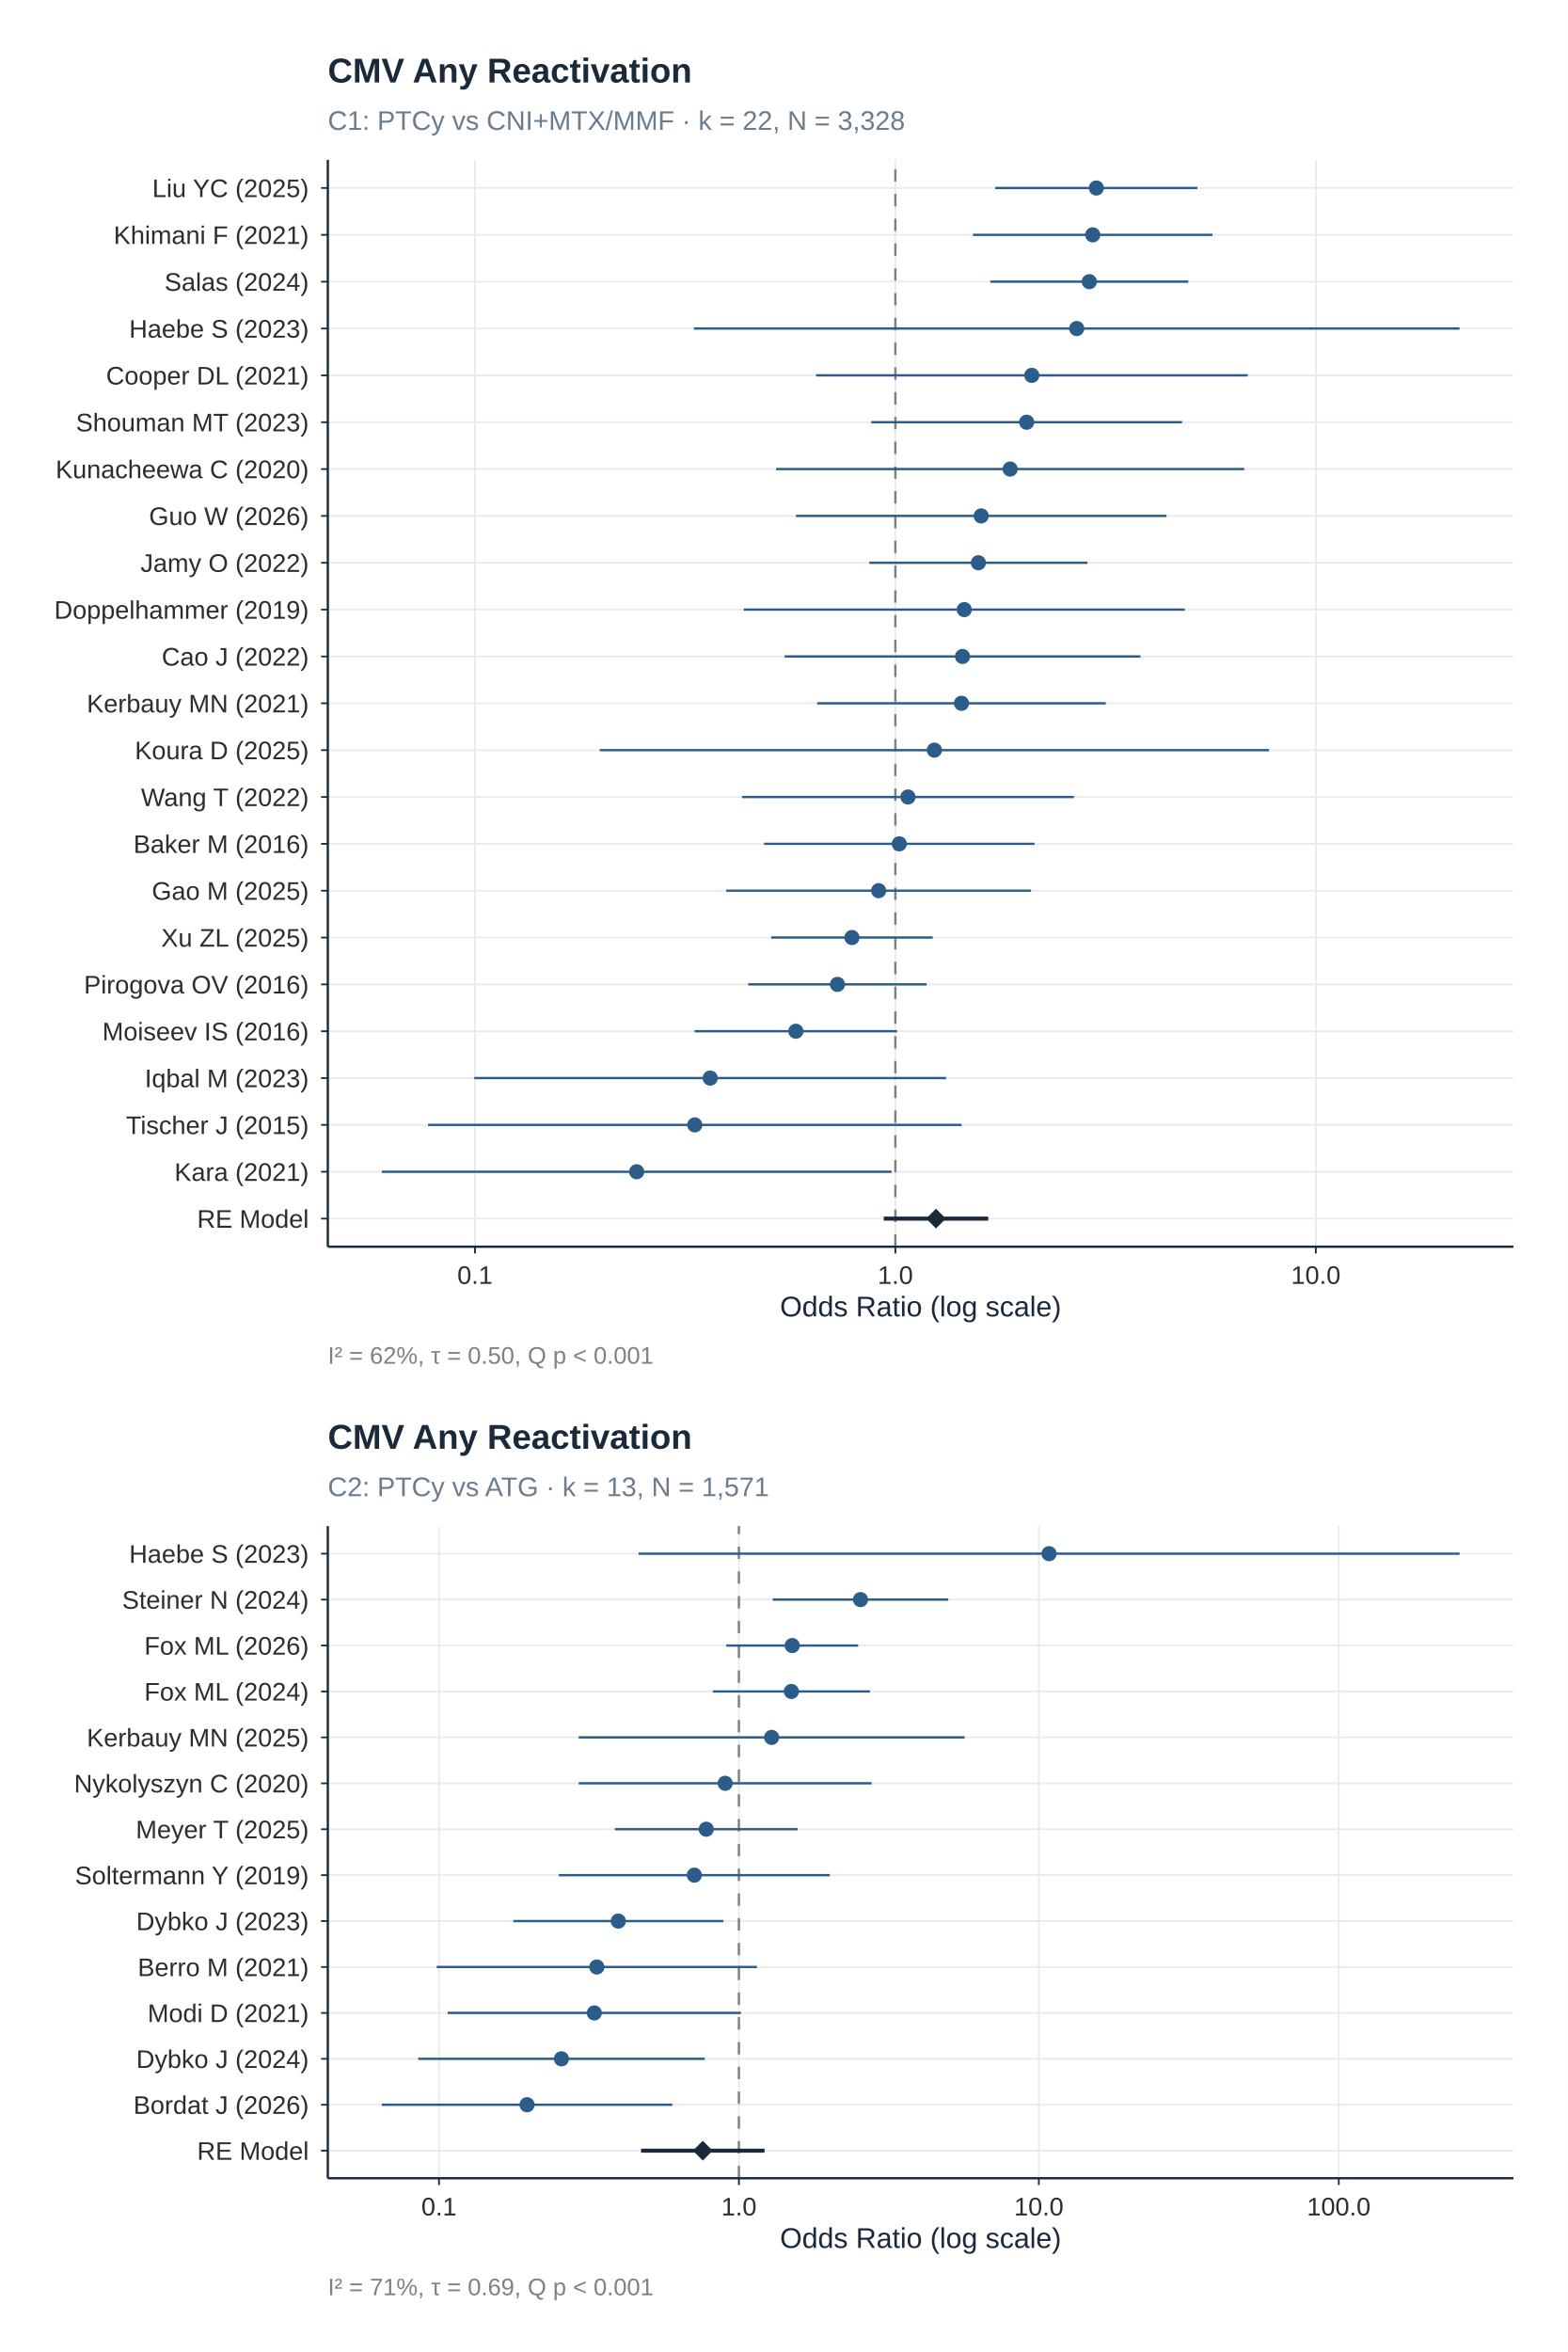
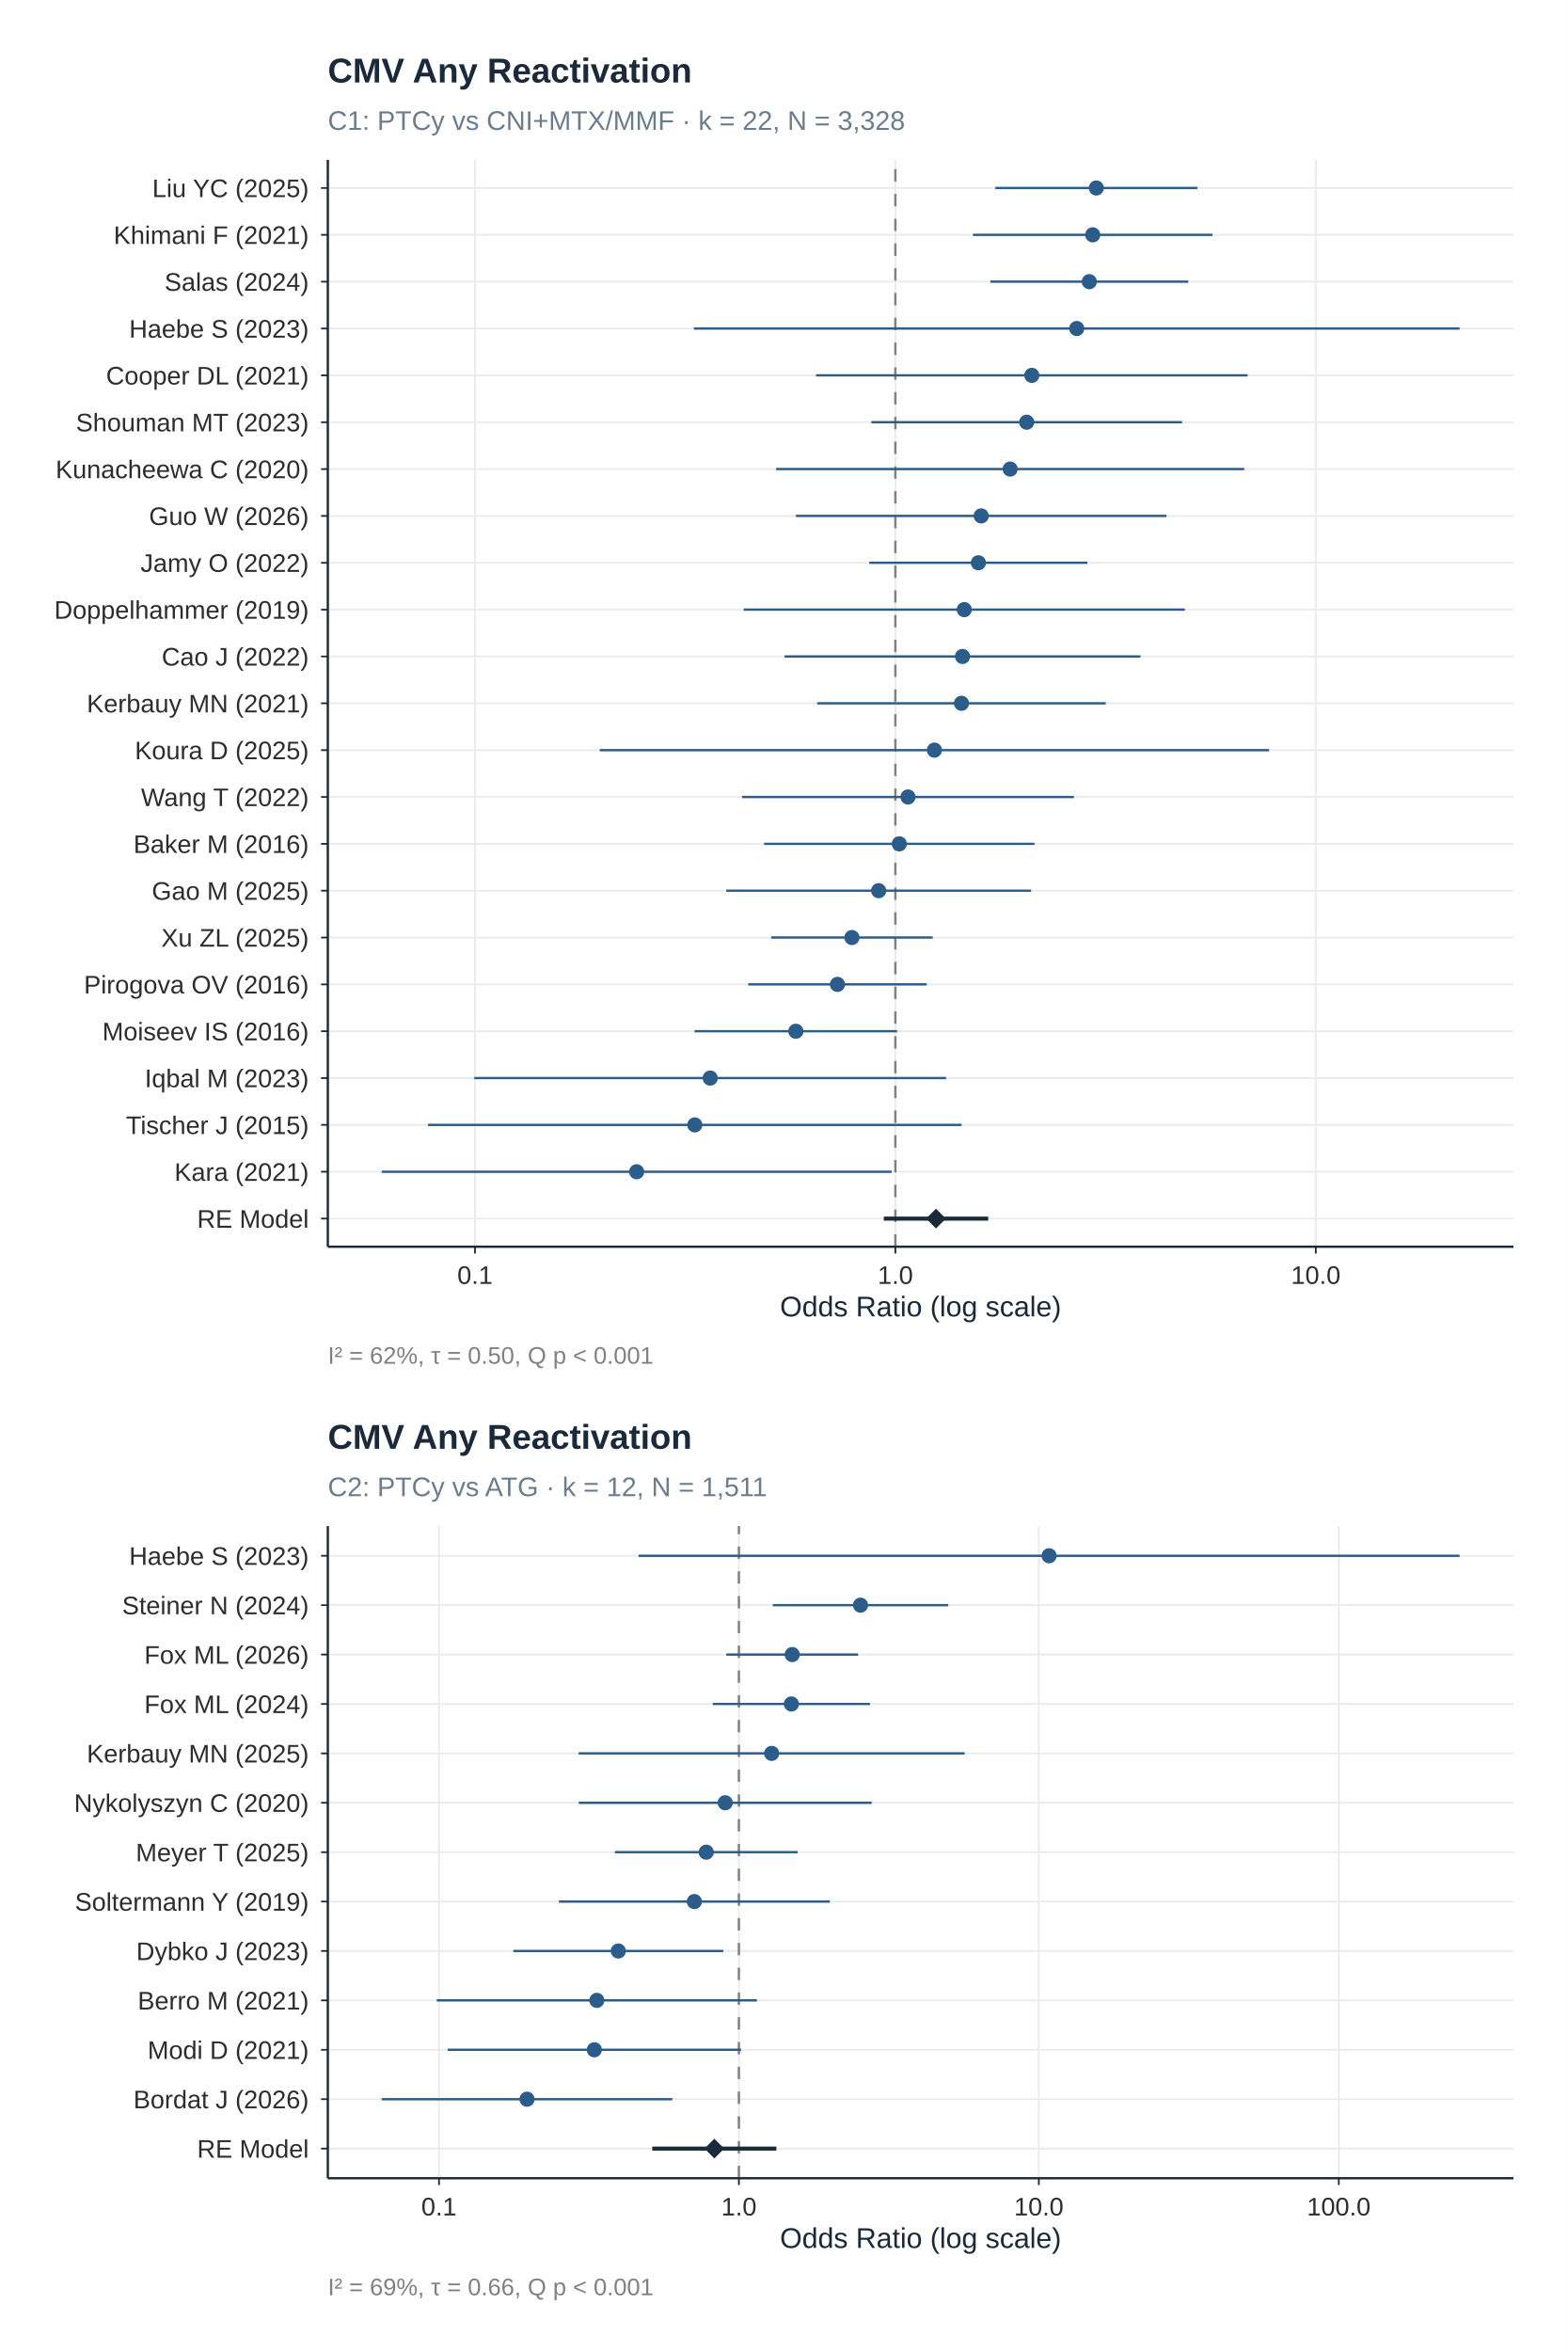
<svg xmlns="http://www.w3.org/2000/svg" width="576.00pt" height="864.00pt" viewBox="0 0 576.00 864.00">
  <g class="svglite">
    <defs>
      <style type="text/css">
    .svglite line, .svglite polyline, .svglite polygon, .svglite path, .svglite rect, .svglite circle {
      fill: none;
      stroke: #000000;
      stroke-linecap: round;
      stroke-linejoin: round;
      stroke-miterlimit: 10.00;
    }
    .svglite text {
      white-space: pre;
    }
    .svglite g.glyphgroup path {
      fill: inherit;
      stroke: none;
    }
  </style>
    </defs>
    <rect width="100%" height="100%" style="stroke: none; fill: #FFFFFF;" />
    <defs>
      <clipPath id="cpMC4wMHw1NzYuMDB8MC4wMHw4NjQuMDA=">
        <rect x="0.00" y="0.00" width="576.00" height="864.00" />
      </clipPath>
    </defs>
    <g clip-path="url(#cpMC4wMHw1NzYuMDB8MC4wMHw4NjQuMDA=)">
      <rect x="-0" y="-0" width="576.00" height="864.00" style="stroke-width: 1.07; stroke: none; fill: #FFFFFF;" />
    </g>
    <defs>
      <clipPath id="cpMTIwLjQ1fDU1Ni4wN3w1OC43M3w4MDAuMTc=">
        <rect x="120.45" y="58.73" width="435.63" height="741.43" />
      </clipPath>
    </defs>
    <g clip-path="url(#cpMTIwLjQ1fDU1Ni4wN3w1OC43M3w4MDAuMTc=)">
</g>
    <g clip-path="url(#cpMC4wMHw1NzYuMDB8MC4wMHw4NjQuMDA=)">
</g>
    <defs>
      <clipPath id="cpOS45Nnw1NjYuMDR8OS45Nnw1MTEuODU=">
        <rect x="9.96" y="9.96" width="556.07" height="501.89" />
      </clipPath>
    </defs>
    <g clip-path="url(#cpOS45Nnw1NjYuMDR8OS45Nnw1MTEuODU=)">
      <rect x="9.96" y="9.96" width="556.07" height="501.89" style="stroke-width: 0.97; stroke: none; fill: #FFFFFF;" />
    </g>
    <g clip-path="url(#cpMC4wMHw1NzYuMDB8MC4wMHw4NjQuMDA=)">
</g>
    <defs>
      <clipPath id="cpOS45Nnw1NjYuMDR8NTExLjg1fDg1NC4wNA==">
        <rect x="9.96" y="511.85" width="556.07" height="342.19" />
      </clipPath>
    </defs>
    <g clip-path="url(#cpOS45Nnw1NjYuMDR8NTExLjg1fDg1NC4wNA==)">
      <rect x="9.96" y="511.85" width="556.07" height="342.19" style="stroke-width: 0.97; stroke: none; fill: #FFFFFF;" />
    </g>
    <g clip-path="url(#cpMC4wMHw1NzYuMDB8MC4wMHw4NjQuMDA=)">
</g>
    <defs>
      <clipPath id="cpMTIwLjQ1fDU1Ni4wN3w1OC43M3w0NTcuOTg=">
        <rect x="120.45" y="58.73" width="435.63" height="399.25" />
      </clipPath>
    </defs>
    <g clip-path="url(#cpMTIwLjQ1fDU1Ni4wN3w1OC43M3w0NTcuOTg=)">
      <rect x="120.45" y="58.73" width="435.63" height="399.25" style="stroke-width: 0.97; stroke: none; fill: #FFFFFF;" />
      <polyline points="120.45,447.65 556.07,447.65 " style="stroke-width: 0.64; stroke: #E8EAEC; stroke-linecap: butt;" />
      <polyline points="120.45,430.44 556.07,430.44 " style="stroke-width: 0.64; stroke: #E8EAEC; stroke-linecap: butt;" />
      <polyline points="120.45,413.23 556.07,413.23 " style="stroke-width: 0.64; stroke: #E8EAEC; stroke-linecap: butt;" />
      <polyline points="120.45,396.03 556.07,396.03 " style="stroke-width: 0.64; stroke: #E8EAEC; stroke-linecap: butt;" />
      <polyline points="120.45,378.82 556.07,378.82 " style="stroke-width: 0.64; stroke: #E8EAEC; stroke-linecap: butt;" />
      <polyline points="120.45,361.61 556.07,361.61 " style="stroke-width: 0.64; stroke: #E8EAEC; stroke-linecap: butt;" />
      <polyline points="120.45,344.40 556.07,344.40 " style="stroke-width: 0.64; stroke: #E8EAEC; stroke-linecap: butt;" />
      <polyline points="120.45,327.19 556.07,327.19 " style="stroke-width: 0.64; stroke: #E8EAEC; stroke-linecap: butt;" />
      <polyline points="120.45,309.98 556.07,309.98 " style="stroke-width: 0.64; stroke: #E8EAEC; stroke-linecap: butt;" />
      <polyline points="120.45,292.77 556.07,292.77 " style="stroke-width: 0.64; stroke: #E8EAEC; stroke-linecap: butt;" />
      <polyline points="120.45,275.56 556.07,275.56 " style="stroke-width: 0.64; stroke: #E8EAEC; stroke-linecap: butt;" />
      <polyline points="120.45,258.35 556.07,258.35 " style="stroke-width: 0.64; stroke: #E8EAEC; stroke-linecap: butt;" />
      <polyline points="120.45,241.15 556.07,241.15 " style="stroke-width: 0.64; stroke: #E8EAEC; stroke-linecap: butt;" />
      <polyline points="120.45,223.94 556.07,223.94 " style="stroke-width: 0.64; stroke: #E8EAEC; stroke-linecap: butt;" />
      <polyline points="120.45,206.73 556.07,206.73 " style="stroke-width: 0.64; stroke: #E8EAEC; stroke-linecap: butt;" />
      <polyline points="120.45,189.52 556.07,189.52 " style="stroke-width: 0.64; stroke: #E8EAEC; stroke-linecap: butt;" />
      <polyline points="120.45,172.31 556.07,172.31 " style="stroke-width: 0.64; stroke: #E8EAEC; stroke-linecap: butt;" />
      <polyline points="120.45,155.10 556.07,155.10 " style="stroke-width: 0.64; stroke: #E8EAEC; stroke-linecap: butt;" />
      <polyline points="120.45,137.89 556.07,137.89 " style="stroke-width: 0.64; stroke: #E8EAEC; stroke-linecap: butt;" />
      <polyline points="120.45,120.68 556.07,120.68 " style="stroke-width: 0.64; stroke: #E8EAEC; stroke-linecap: butt;" />
      <polyline points="120.45,103.47 556.07,103.47 " style="stroke-width: 0.64; stroke: #E8EAEC; stroke-linecap: butt;" />
      <polyline points="120.45,86.27 556.07,86.27 " style="stroke-width: 0.64; stroke: #E8EAEC; stroke-linecap: butt;" />
      <polyline points="120.45,69.06 556.07,69.06 " style="stroke-width: 0.64; stroke: #E8EAEC; stroke-linecap: butt;" />
      <polyline points="174.52,457.98 174.52,58.73 " style="stroke-width: 0.64; stroke: #E8EAEC; stroke-linecap: butt;" />
      <polyline points="328.98,457.98 328.98,58.73 " style="stroke-width: 0.64; stroke: #E8EAEC; stroke-linecap: butt;" />
      <polyline points="483.45,457.98 483.45,58.73 " style="stroke-width: 0.64; stroke: #E8EAEC; stroke-linecap: butt;" />
      <line x1="328.98" y1="457.98" x2="328.98" y2="58.73" style="stroke-width: 0.85; stroke: #808080; stroke-dasharray: 4.55,4.55; stroke-linecap: butt;" />
      <line x1="140.25" y1="430.44" x2="327.60" y2="430.44" style="stroke-width: 0.85; stroke: #2B5C8A; stroke-linecap: butt;" />
      <line x1="157.28" y1="413.23" x2="353.29" y2="413.23" style="stroke-width: 0.85; stroke: #2B5C8A; stroke-linecap: butt;" />
      <line x1="174.26" y1="396.03" x2="347.61" y2="396.03" style="stroke-width: 0.85; stroke: #2B5C8A; stroke-linecap: butt;" />
      <line x1="255.20" y1="378.82" x2="329.61" y2="378.82" style="stroke-width: 0.85; stroke: #2B5C8A; stroke-linecap: butt;" />
      <line x1="274.92" y1="361.61" x2="340.48" y2="361.61" style="stroke-width: 0.85; stroke: #2B5C8A; stroke-linecap: butt;" />
      <line x1="283.35" y1="344.40" x2="342.69" y2="344.40" style="stroke-width: 0.85; stroke: #2B5C8A; stroke-linecap: butt;" />
      <line x1="266.83" y1="327.19" x2="378.84" y2="327.19" style="stroke-width: 0.85; stroke: #2B5C8A; stroke-linecap: butt;" />
      <line x1="280.74" y1="309.98" x2="380.11" y2="309.98" style="stroke-width: 0.85; stroke: #2B5C8A; stroke-linecap: butt;" />
      <line x1="272.64" y1="292.77" x2="394.58" y2="292.77" style="stroke-width: 0.85; stroke: #2B5C8A; stroke-linecap: butt;" />
      <line x1="220.35" y1="275.56" x2="466.27" y2="275.56" style="stroke-width: 0.85; stroke: #2B5C8A; stroke-linecap: butt;" />
      <line x1="300.26" y1="258.35" x2="406.28" y2="258.35" style="stroke-width: 0.85; stroke: #2B5C8A; stroke-linecap: butt;" />
      <line x1="288.27" y1="241.15" x2="419.04" y2="241.15" style="stroke-width: 0.85; stroke: #2B5C8A; stroke-linecap: butt;" />
      <line x1="273.27" y1="223.94" x2="435.32" y2="223.94" style="stroke-width: 0.85; stroke: #2B5C8A; stroke-linecap: butt;" />
      <line x1="319.42" y1="206.73" x2="399.54" y2="206.73" style="stroke-width: 0.85; stroke: #2B5C8A; stroke-linecap: butt;" />
      <line x1="292.44" y1="189.52" x2="428.59" y2="189.52" style="stroke-width: 0.85; stroke: #2B5C8A; stroke-linecap: butt;" />
      <line x1="285.16" y1="172.31" x2="457.15" y2="172.31" style="stroke-width: 0.85; stroke: #2B5C8A; stroke-linecap: butt;" />
      <line x1="320.14" y1="155.10" x2="434.31" y2="155.10" style="stroke-width: 0.85; stroke: #2B5C8A; stroke-linecap: butt;" />
      <line x1="299.81" y1="137.89" x2="458.41" y2="137.89" style="stroke-width: 0.85; stroke: #2B5C8A; stroke-linecap: butt;" />
      <line x1="254.95" y1="120.68" x2="536.27" y2="120.68" style="stroke-width: 0.85; stroke: #2B5C8A; stroke-linecap: butt;" />
      <line x1="363.86" y1="103.47" x2="436.59" y2="103.47" style="stroke-width: 0.85; stroke: #2B5C8A; stroke-linecap: butt;" />
      <line x1="357.49" y1="86.27" x2="445.49" y2="86.27" style="stroke-width: 0.85; stroke: #2B5C8A; stroke-linecap: butt;" />
      <line x1="365.69" y1="69.06" x2="439.94" y2="69.06" style="stroke-width: 0.85; stroke: #2B5C8A; stroke-linecap: butt;" />
      <circle cx="233.92" cy="430.44" r="2.14" style="stroke-width: 1.29; stroke: #2B5C8A; fill: #2B5C8A;" />
      <circle cx="255.28" cy="413.23" r="2.14" style="stroke-width: 1.29; stroke: #2B5C8A; fill: #2B5C8A;" />
      <circle cx="260.94" cy="396.03" r="2.14" style="stroke-width: 1.29; stroke: #2B5C8A; fill: #2B5C8A;" />
      <circle cx="292.41" cy="378.82" r="2.14" style="stroke-width: 1.29; stroke: #2B5C8A; fill: #2B5C8A;" />
      <circle cx="307.70" cy="361.61" r="2.14" style="stroke-width: 1.29; stroke: #2B5C8A; fill: #2B5C8A;" />
      <circle cx="313.02" cy="344.40" r="2.14" style="stroke-width: 1.29; stroke: #2B5C8A; fill: #2B5C8A;" />
      <circle cx="322.83" cy="327.19" r="2.14" style="stroke-width: 1.29; stroke: #2B5C8A; fill: #2B5C8A;" />
      <circle cx="330.42" cy="309.98" r="2.14" style="stroke-width: 1.29; stroke: #2B5C8A; fill: #2B5C8A;" />
      <circle cx="333.61" cy="292.77" r="2.14" style="stroke-width: 1.29; stroke: #2B5C8A; fill: #2B5C8A;" />
      <circle cx="343.31" cy="275.56" r="2.14" style="stroke-width: 1.29; stroke: #2B5C8A; fill: #2B5C8A;" />
      <circle cx="353.27" cy="258.35" r="2.14" style="stroke-width: 1.29; stroke: #2B5C8A; fill: #2B5C8A;" />
      <circle cx="353.65" cy="241.15" r="2.14" style="stroke-width: 1.29; stroke: #2B5C8A; fill: #2B5C8A;" />
      <circle cx="354.29" cy="223.94" r="2.14" style="stroke-width: 1.29; stroke: #2B5C8A; fill: #2B5C8A;" />
      <circle cx="359.48" cy="206.73" r="2.14" style="stroke-width: 1.29; stroke: #2B5C8A; fill: #2B5C8A;" />
      <circle cx="360.51" cy="189.52" r="2.14" style="stroke-width: 1.29; stroke: #2B5C8A; fill: #2B5C8A;" />
      <circle cx="371.15" cy="172.31" r="2.14" style="stroke-width: 1.29; stroke: #2B5C8A; fill: #2B5C8A;" />
      <circle cx="377.22" cy="155.10" r="2.14" style="stroke-width: 1.29; stroke: #2B5C8A; fill: #2B5C8A;" />
      <circle cx="379.11" cy="137.89" r="2.14" style="stroke-width: 1.29; stroke: #2B5C8A; fill: #2B5C8A;" />
      <circle cx="395.61" cy="120.68" r="2.14" style="stroke-width: 1.29; stroke: #2B5C8A; fill: #2B5C8A;" />
      <circle cx="400.23" cy="103.47" r="2.14" style="stroke-width: 1.29; stroke: #2B5C8A; fill: #2B5C8A;" />
      <circle cx="401.49" cy="86.27" r="2.14" style="stroke-width: 1.29; stroke: #2B5C8A; fill: #2B5C8A;" />
      <circle cx="402.81" cy="69.06" r="2.14" style="stroke-width: 1.29; stroke: #2B5C8A; fill: #2B5C8A;" />
      <line x1="324.72" y1="447.65" x2="363.08" y2="447.65" style="stroke-width: 1.49; stroke: #1A2A3A; stroke-linecap: butt;" />
      <polygon points="340.26,447.65 343.90,444.02 347.53,447.65 343.90,451.28 " style="stroke-width: 1.29; stroke: none; fill: #1A2A3A;" />
    </g>
    <g clip-path="url(#cpMC4wMHw1NzYuMDB8MC4wMHw4NjQuMDA=)">
      <polyline points="120.45,457.98 120.45,58.73 " style="stroke-width: 0.85; stroke: #1A2A3A; stroke-linecap: butt;" />
      <text x="113.47" y="451.00" text-anchor="end" style="font-size: 9.35px;fill: #2D2D2D; font-family: &quot;Arial&quot;;" textLength="41.05px" lengthAdjust="spacingAndGlyphs">RE Model</text>
      <text x="113.47" y="433.79" text-anchor="end" style="font-size: 9.35px;fill: #2D2D2D; font-family: &quot;Arial&quot;;" textLength="49.38px" lengthAdjust="spacingAndGlyphs">Kara (2021)</text>
      <text x="113.47" y="416.58" text-anchor="end" style="font-size: 9.35px;fill: #2D2D2D; font-family: &quot;Arial&quot;;" textLength="67.19px" lengthAdjust="spacingAndGlyphs">Tischer J (2015)</text>
      <text x="113.47" y="399.37" text-anchor="end" style="font-size: 9.35px;fill: #2D2D2D; font-family: &quot;Arial&quot;;" textLength="60.28px" lengthAdjust="spacingAndGlyphs">Iqbal M (2023)</text>
      <text x="113.47" y="382.16" text-anchor="end" style="font-size: 9.35px;fill: #2D2D2D; font-family: &quot;Arial&quot;;" textLength="75.86px" lengthAdjust="spacingAndGlyphs">Moiseev IS (2016)</text>
      <text x="113.47" y="364.95" text-anchor="end" style="font-size: 9.35px;fill: #2D2D2D; font-family: &quot;Arial&quot;;" textLength="82.62px" lengthAdjust="spacingAndGlyphs">Pirogova OV (2016)</text>
      <text x="113.47" y="347.74" text-anchor="end" style="font-size: 9.35px;fill: #2D2D2D; font-family: &quot;Arial&quot;;" textLength="54.22px" lengthAdjust="spacingAndGlyphs">Xu ZL (2025)</text>
      <text x="113.47" y="330.53" text-anchor="end" style="font-size: 9.35px;fill: #2D2D2D; font-family: &quot;Arial&quot;;" textLength="57.67px" lengthAdjust="spacingAndGlyphs">Gao M (2025)</text>
      <text x="113.47" y="313.33" text-anchor="end" style="font-size: 9.35px;fill: #2D2D2D; font-family: &quot;Arial&quot;;" textLength="64.42px" lengthAdjust="spacingAndGlyphs">Baker M (2016)</text>
      <text x="113.47" y="296.12" text-anchor="end" style="font-size: 9.35px;fill: #2D2D2D; font-family: &quot;Arial&quot;;" textLength="61.66px" lengthAdjust="spacingAndGlyphs">Wang T (2022)</text>
      <text x="113.47" y="278.91" text-anchor="end" style="font-size: 9.35px;fill: #2D2D2D; font-family: &quot;Arial&quot;;" textLength="63.92px" lengthAdjust="spacingAndGlyphs">Koura D (2025)</text>
      <text x="113.47" y="261.70" text-anchor="end" style="font-size: 9.35px;fill: #2D2D2D; font-family: &quot;Arial&quot;;" textLength="81.58px" lengthAdjust="spacingAndGlyphs">Kerbauy MN (2021)</text>
      <text x="113.47" y="244.49" text-anchor="end" style="font-size: 9.35px;fill: #2D2D2D; font-family: &quot;Arial&quot;;" textLength="54.05px" lengthAdjust="spacingAndGlyphs">Cao J (2022)</text>
      <text x="113.47" y="227.28" text-anchor="end" style="font-size: 9.35px;fill: #2D2D2D; font-family: &quot;Arial&quot;;" textLength="93.55px" lengthAdjust="spacingAndGlyphs">Doppelhammer (2019)</text>
      <text x="113.47" y="210.07" text-anchor="end" style="font-size: 9.35px;fill: #2D2D2D; font-family: &quot;Arial&quot;;" textLength="61.81px" lengthAdjust="spacingAndGlyphs">Jamy O (2022)</text>
      <text x="113.47" y="192.86" text-anchor="end" style="font-size: 9.35px;fill: #2D2D2D; font-family: &quot;Arial&quot;;" textLength="58.70px" lengthAdjust="spacingAndGlyphs">Guo W (2026)</text>
      <text x="113.47" y="175.65" text-anchor="end" style="font-size: 9.35px;fill: #2D2D2D; font-family: &quot;Arial&quot;;" textLength="93.05px" lengthAdjust="spacingAndGlyphs">Kunacheewa C (2020)</text>
      <text x="113.47" y="158.45" text-anchor="end" style="font-size: 9.35px;fill: #2D2D2D; font-family: &quot;Arial&quot;;" textLength="85.56px" lengthAdjust="spacingAndGlyphs">Shouman MT (2023)</text>
      <text x="113.47" y="141.24" text-anchor="end" style="font-size: 9.35px;fill: #2D2D2D; font-family: &quot;Arial&quot;;" textLength="74.50px" lengthAdjust="spacingAndGlyphs">Cooper DL (2021)</text>
      <text x="113.47" y="124.03" text-anchor="end" style="font-size: 9.35px;fill: #2D2D2D; font-family: &quot;Arial&quot;;" textLength="66.02px" lengthAdjust="spacingAndGlyphs">Haebe S (2023)</text>
      <text x="113.47" y="106.82" text-anchor="end" style="font-size: 9.35px;fill: #2D2D2D; font-family: &quot;Arial&quot;;" textLength="53.02px" lengthAdjust="spacingAndGlyphs">Salas (2024)</text>
      <text x="113.47" y="89.61" text-anchor="end" style="font-size: 9.35px;fill: #2D2D2D; font-family: &quot;Arial&quot;;" textLength="71.70px" lengthAdjust="spacingAndGlyphs">Khimani F (2021)</text>
      <text x="113.47" y="72.40" text-anchor="end" style="font-size: 9.35px;fill: #2D2D2D; font-family: &quot;Arial&quot;;" textLength="57.52px" lengthAdjust="spacingAndGlyphs">Liu YC (2025)</text>
      <polyline points="117.96,447.65 120.45,447.65 " style="stroke-width: 0.64; stroke: #1A2A3A; stroke-linecap: butt;" />
      <polyline points="117.96,430.44 120.45,430.44 " style="stroke-width: 0.64; stroke: #1A2A3A; stroke-linecap: butt;" />
      <polyline points="117.96,413.23 120.45,413.23 " style="stroke-width: 0.64; stroke: #1A2A3A; stroke-linecap: butt;" />
      <polyline points="117.96,396.03 120.45,396.03 " style="stroke-width: 0.64; stroke: #1A2A3A; stroke-linecap: butt;" />
      <polyline points="117.96,378.82 120.45,378.82 " style="stroke-width: 0.64; stroke: #1A2A3A; stroke-linecap: butt;" />
      <polyline points="117.96,361.61 120.45,361.61 " style="stroke-width: 0.64; stroke: #1A2A3A; stroke-linecap: butt;" />
      <polyline points="117.96,344.40 120.45,344.40 " style="stroke-width: 0.64; stroke: #1A2A3A; stroke-linecap: butt;" />
      <polyline points="117.96,327.19 120.45,327.19 " style="stroke-width: 0.64; stroke: #1A2A3A; stroke-linecap: butt;" />
      <polyline points="117.96,309.98 120.45,309.98 " style="stroke-width: 0.64; stroke: #1A2A3A; stroke-linecap: butt;" />
      <polyline points="117.96,292.77 120.45,292.77 " style="stroke-width: 0.64; stroke: #1A2A3A; stroke-linecap: butt;" />
      <polyline points="117.96,275.56 120.45,275.56 " style="stroke-width: 0.64; stroke: #1A2A3A; stroke-linecap: butt;" />
      <polyline points="117.96,258.35 120.45,258.35 " style="stroke-width: 0.64; stroke: #1A2A3A; stroke-linecap: butt;" />
      <polyline points="117.96,241.15 120.45,241.15 " style="stroke-width: 0.64; stroke: #1A2A3A; stroke-linecap: butt;" />
      <polyline points="117.96,223.94 120.45,223.94 " style="stroke-width: 0.64; stroke: #1A2A3A; stroke-linecap: butt;" />
      <polyline points="117.96,206.73 120.45,206.73 " style="stroke-width: 0.64; stroke: #1A2A3A; stroke-linecap: butt;" />
      <polyline points="117.96,189.52 120.45,189.52 " style="stroke-width: 0.64; stroke: #1A2A3A; stroke-linecap: butt;" />
      <polyline points="117.96,172.31 120.45,172.31 " style="stroke-width: 0.64; stroke: #1A2A3A; stroke-linecap: butt;" />
      <polyline points="117.96,155.10 120.45,155.10 " style="stroke-width: 0.64; stroke: #1A2A3A; stroke-linecap: butt;" />
      <polyline points="117.96,137.89 120.45,137.89 " style="stroke-width: 0.64; stroke: #1A2A3A; stroke-linecap: butt;" />
      <polyline points="117.96,120.68 120.45,120.68 " style="stroke-width: 0.64; stroke: #1A2A3A; stroke-linecap: butt;" />
      <polyline points="117.96,103.47 120.45,103.47 " style="stroke-width: 0.64; stroke: #1A2A3A; stroke-linecap: butt;" />
      <polyline points="117.96,86.27 120.45,86.27 " style="stroke-width: 0.64; stroke: #1A2A3A; stroke-linecap: butt;" />
      <polyline points="117.96,69.06 120.45,69.06 " style="stroke-width: 0.64; stroke: #1A2A3A; stroke-linecap: butt;" />
      <polyline points="120.45,457.98 556.07,457.98 " style="stroke-width: 0.85; stroke: #1A2A3A; stroke-linecap: butt;" />
      <polyline points="174.52,460.47 174.52,457.98 " style="stroke-width: 0.64; stroke: #1A2A3A; stroke-linecap: butt;" />
      <polyline points="328.98,460.47 328.98,457.98 " style="stroke-width: 0.64; stroke: #1A2A3A; stroke-linecap: butt;" />
      <polyline points="483.45,460.47 483.45,457.98 " style="stroke-width: 0.64; stroke: #1A2A3A; stroke-linecap: butt;" />
      <text x="174.52" y="471.64" text-anchor="middle" style="font-size: 9.35px;fill: #2D2D2D; font-family: &quot;Arial&quot;;" textLength="13.00px" lengthAdjust="spacingAndGlyphs">0.1</text>
      <text x="328.98" y="471.64" text-anchor="middle" style="font-size: 9.35px;fill: #2D2D2D; font-family: &quot;Arial&quot;;" textLength="13.00px" lengthAdjust="spacingAndGlyphs">1.0</text>
      <text x="483.45" y="471.64" text-anchor="middle" style="font-size: 9.35px;fill: #2D2D2D; font-family: &quot;Arial&quot;;" textLength="18.20px" lengthAdjust="spacingAndGlyphs">10.0</text>
      <text x="338.26" y="483.57" text-anchor="middle" style="font-size: 10.45px;fill: #1A2A3A; font-family: &quot;Arial&quot;;" textLength="103.31px" lengthAdjust="spacingAndGlyphs">Odds Ratio (log scale)</text>
      <text x="120.45" y="47.73" style="font-size: 9.90px;fill: #6B7D8D; font-family: &quot;Arial&quot;;" textLength="211.94px" lengthAdjust="spacingAndGlyphs">C1: PTCy vs CNI+MTX/MMF · k = 22, N = 3,328</text>
      <text x="120.45" y="30.30" style="font-size: 12.65px; font-weight: bold;fill: #1A2A3A; font-family: &quot;Arial&quot;;" textLength="133.69px" lengthAdjust="spacingAndGlyphs">CMV Any Reactivation</text>
      <text x="120.45" y="500.96" style="font-size: 8.80px;fill: #808080; font-family: &quot;Arial&quot;;" textLength="119.52px" lengthAdjust="spacingAndGlyphs">I² = 62%, τ = 0.50, Q p &lt; 0.001</text>
    </g>
    <defs>
      <clipPath id="cpMTIwLjQ1fDU1Ni4wN3w1NjAuNjJ8ODAwLjE3">
        <rect x="120.45" y="560.62" width="435.63" height="239.55" />
      </clipPath>
    </defs>
    <g clip-path="url(#cpMTIwLjQ1fDU1Ni4wN3w1NjAuNjJ8ODAwLjE3)">
      <rect x="120.45" y="560.62" width="435.63" height="239.55" style="stroke-width: 0.97; stroke: none; fill: #FFFFFF;" />
-       <polyline points="120.45,790.04 556.07,790.04 " style="stroke-width: 0.64; stroke: #E8EAEC; stroke-linecap: butt;" />
-       <polyline points="120.45,773.17 556.07,773.17 " style="stroke-width: 0.64; stroke: #E8EAEC; stroke-linecap: butt;" />
-       <polyline points="120.45,756.30 556.07,756.30 " style="stroke-width: 0.64; stroke: #E8EAEC; stroke-linecap: butt;" />
-       <polyline points="120.45,739.44 556.07,739.44 " style="stroke-width: 0.64; stroke: #E8EAEC; stroke-linecap: butt;" />
-       <polyline points="120.45,722.57 556.07,722.57 " style="stroke-width: 0.64; stroke: #E8EAEC; stroke-linecap: butt;" />
-       <polyline points="120.45,705.70 556.07,705.70 " style="stroke-width: 0.64; stroke: #E8EAEC; stroke-linecap: butt;" />
-       <polyline points="120.45,688.83 556.07,688.83 " style="stroke-width: 0.64; stroke: #E8EAEC; stroke-linecap: butt;" />
-       <polyline points="120.45,671.96 556.07,671.96 " style="stroke-width: 0.64; stroke: #E8EAEC; stroke-linecap: butt;" />
-       <polyline points="120.45,655.09 556.07,655.09 " style="stroke-width: 0.64; stroke: #E8EAEC; stroke-linecap: butt;" />
-       <polyline points="120.45,638.22 556.07,638.22 " style="stroke-width: 0.64; stroke: #E8EAEC; stroke-linecap: butt;" />
-       <polyline points="120.45,621.35 556.07,621.35 " style="stroke-width: 0.64; stroke: #E8EAEC; stroke-linecap: butt;" />
-       <polyline points="120.45,604.48 556.07,604.48 " style="stroke-width: 0.64; stroke: #E8EAEC; stroke-linecap: butt;" />
-       <polyline points="120.45,587.61 556.07,587.61 " style="stroke-width: 0.64; stroke: #E8EAEC; stroke-linecap: butt;" />
-       <polyline points="120.45,570.74 556.07,570.74 " style="stroke-width: 0.64; stroke: #E8EAEC; stroke-linecap: butt;" />
+       <polyline points="120.45,789.28 556.07,789.28 " style="stroke-width: 0.64; stroke: #E8EAEC; stroke-linecap: butt;" />
+       <polyline points="120.45,771.13 556.07,771.13 " style="stroke-width: 0.64; stroke: #E8EAEC; stroke-linecap: butt;" />
+       <polyline points="120.45,752.98 556.07,752.98 " style="stroke-width: 0.64; stroke: #E8EAEC; stroke-linecap: butt;" />
+       <polyline points="120.45,734.83 556.07,734.83 " style="stroke-width: 0.64; stroke: #E8EAEC; stroke-linecap: butt;" />
+       <polyline points="120.45,716.69 556.07,716.69 " style="stroke-width: 0.64; stroke: #E8EAEC; stroke-linecap: butt;" />
+       <polyline points="120.45,698.54 556.07,698.54 " style="stroke-width: 0.64; stroke: #E8EAEC; stroke-linecap: butt;" />
+       <polyline points="120.45,680.39 556.07,680.39 " style="stroke-width: 0.64; stroke: #E8EAEC; stroke-linecap: butt;" />
+       <polyline points="120.45,662.24 556.07,662.24 " style="stroke-width: 0.64; stroke: #E8EAEC; stroke-linecap: butt;" />
+       <polyline points="120.45,644.10 556.07,644.10 " style="stroke-width: 0.64; stroke: #E8EAEC; stroke-linecap: butt;" />
+       <polyline points="120.45,625.95 556.07,625.95 " style="stroke-width: 0.64; stroke: #E8EAEC; stroke-linecap: butt;" />
+       <polyline points="120.45,607.80 556.07,607.80 " style="stroke-width: 0.64; stroke: #E8EAEC; stroke-linecap: butt;" />
+       <polyline points="120.45,589.65 556.07,589.65 " style="stroke-width: 0.64; stroke: #E8EAEC; stroke-linecap: butt;" />
+       <polyline points="120.45,571.51 556.07,571.51 " style="stroke-width: 0.64; stroke: #E8EAEC; stroke-linecap: butt;" />
      <polyline points="161.30,800.17 161.30,560.62 " style="stroke-width: 0.64; stroke: #E8EAEC; stroke-linecap: butt;" />
      <polyline points="271.49,800.17 271.49,560.62 " style="stroke-width: 0.64; stroke: #E8EAEC; stroke-linecap: butt;" />
      <polyline points="381.69,800.17 381.69,560.62 " style="stroke-width: 0.64; stroke: #E8EAEC; stroke-linecap: butt;" />
      <polyline points="491.89,800.17 491.89,560.62 " style="stroke-width: 0.64; stroke: #E8EAEC; stroke-linecap: butt;" />
      <line x1="271.49" y1="800.17" x2="271.49" y2="560.62" style="stroke-width: 0.85; stroke: #808080; stroke-dasharray: 4.55,4.55; stroke-linecap: butt;" />
-       <line x1="140.25" y1="773.17" x2="247.03" y2="773.17" style="stroke-width: 0.85; stroke: #2B5C8A; stroke-linecap: butt;" />
-       <line x1="153.64" y1="756.30" x2="258.93" y2="756.30" style="stroke-width: 0.85; stroke: #2B5C8A; stroke-linecap: butt;" />
-       <line x1="164.49" y1="739.44" x2="272.25" y2="739.44" style="stroke-width: 0.85; stroke: #2B5C8A; stroke-linecap: butt;" />
-       <line x1="160.47" y1="722.57" x2="278.11" y2="722.57" style="stroke-width: 0.85; stroke: #2B5C8A; stroke-linecap: butt;" />
-       <line x1="188.61" y1="705.70" x2="265.76" y2="705.70" style="stroke-width: 0.85; stroke: #2B5C8A; stroke-linecap: butt;" />
-       <line x1="205.34" y1="688.83" x2="304.89" y2="688.83" style="stroke-width: 0.85; stroke: #2B5C8A; stroke-linecap: butt;" />
-       <line x1="225.93" y1="671.96" x2="293.04" y2="671.96" style="stroke-width: 0.85; stroke: #2B5C8A; stroke-linecap: butt;" />
-       <line x1="212.64" y1="655.09" x2="320.27" y2="655.09" style="stroke-width: 0.85; stroke: #2B5C8A; stroke-linecap: butt;" />
-       <line x1="212.61" y1="638.22" x2="354.43" y2="638.22" style="stroke-width: 0.85; stroke: #2B5C8A; stroke-linecap: butt;" />
-       <line x1="261.90" y1="621.35" x2="319.64" y2="621.35" style="stroke-width: 0.85; stroke: #2B5C8A; stroke-linecap: butt;" />
-       <line x1="266.87" y1="604.48" x2="315.29" y2="604.48" style="stroke-width: 0.85; stroke: #2B5C8A; stroke-linecap: butt;" />
-       <line x1="283.93" y1="587.61" x2="348.41" y2="587.61" style="stroke-width: 0.85; stroke: #2B5C8A; stroke-linecap: butt;" />
-       <line x1="234.64" y1="570.74" x2="536.27" y2="570.74" style="stroke-width: 0.85; stroke: #2B5C8A; stroke-linecap: butt;" />
-       <circle cx="193.64" cy="773.17" r="2.14" style="stroke-width: 1.29; stroke: #2B5C8A; fill: #2B5C8A;" />
-       <circle cx="206.28" cy="756.30" r="2.14" style="stroke-width: 1.29; stroke: #2B5C8A; fill: #2B5C8A;" />
-       <circle cx="218.37" cy="739.44" r="2.14" style="stroke-width: 1.29; stroke: #2B5C8A; fill: #2B5C8A;" />
-       <circle cx="219.29" cy="722.57" r="2.14" style="stroke-width: 1.29; stroke: #2B5C8A; fill: #2B5C8A;" />
-       <circle cx="227.18" cy="705.70" r="2.14" style="stroke-width: 1.29; stroke: #2B5C8A; fill: #2B5C8A;" />
-       <circle cx="255.11" cy="688.83" r="2.14" style="stroke-width: 1.29; stroke: #2B5C8A; fill: #2B5C8A;" />
-       <circle cx="259.48" cy="671.96" r="2.14" style="stroke-width: 1.29; stroke: #2B5C8A; fill: #2B5C8A;" />
-       <circle cx="266.45" cy="655.09" r="2.14" style="stroke-width: 1.29; stroke: #2B5C8A; fill: #2B5C8A;" />
-       <circle cx="283.52" cy="638.22" r="2.14" style="stroke-width: 1.29; stroke: #2B5C8A; fill: #2B5C8A;" />
-       <circle cx="290.77" cy="621.35" r="2.14" style="stroke-width: 1.29; stroke: #2B5C8A; fill: #2B5C8A;" />
-       <circle cx="291.08" cy="604.48" r="2.14" style="stroke-width: 1.29; stroke: #2B5C8A; fill: #2B5C8A;" />
-       <circle cx="316.17" cy="587.61" r="2.14" style="stroke-width: 1.29; stroke: #2B5C8A; fill: #2B5C8A;" />
-       <circle cx="385.45" cy="570.74" r="2.14" style="stroke-width: 1.29; stroke: #2B5C8A; fill: #2B5C8A;" />
-       <line x1="235.54" y1="790.04" x2="280.91" y2="790.04" style="stroke-width: 1.49; stroke: #1A2A3A; stroke-linecap: butt;" />
-       <polygon points="254.59,790.04 258.22,786.41 261.86,790.04 258.22,793.68 " style="stroke-width: 1.29; stroke: none; fill: #1A2A3A;" />
+       <line x1="140.25" y1="771.13" x2="247.03" y2="771.13" style="stroke-width: 0.85; stroke: #2B5C8A; stroke-linecap: butt;" />
+       <line x1="164.49" y1="752.98" x2="272.25" y2="752.98" style="stroke-width: 0.85; stroke: #2B5C8A; stroke-linecap: butt;" />
+       <line x1="160.47" y1="734.83" x2="278.11" y2="734.83" style="stroke-width: 0.85; stroke: #2B5C8A; stroke-linecap: butt;" />
+       <line x1="188.61" y1="716.69" x2="265.76" y2="716.69" style="stroke-width: 0.85; stroke: #2B5C8A; stroke-linecap: butt;" />
+       <line x1="205.34" y1="698.54" x2="304.89" y2="698.54" style="stroke-width: 0.85; stroke: #2B5C8A; stroke-linecap: butt;" />
+       <line x1="225.93" y1="680.39" x2="293.04" y2="680.39" style="stroke-width: 0.85; stroke: #2B5C8A; stroke-linecap: butt;" />
+       <line x1="212.64" y1="662.24" x2="320.27" y2="662.24" style="stroke-width: 0.85; stroke: #2B5C8A; stroke-linecap: butt;" />
+       <line x1="212.61" y1="644.10" x2="354.43" y2="644.10" style="stroke-width: 0.85; stroke: #2B5C8A; stroke-linecap: butt;" />
+       <line x1="261.90" y1="625.95" x2="319.64" y2="625.95" style="stroke-width: 0.85; stroke: #2B5C8A; stroke-linecap: butt;" />
+       <line x1="266.87" y1="607.80" x2="315.29" y2="607.80" style="stroke-width: 0.85; stroke: #2B5C8A; stroke-linecap: butt;" />
+       <line x1="283.93" y1="589.65" x2="348.41" y2="589.65" style="stroke-width: 0.85; stroke: #2B5C8A; stroke-linecap: butt;" />
+       <line x1="234.64" y1="571.51" x2="536.27" y2="571.51" style="stroke-width: 0.85; stroke: #2B5C8A; stroke-linecap: butt;" />
+       <circle cx="193.64" cy="771.13" r="2.14" style="stroke-width: 1.29; stroke: #2B5C8A; fill: #2B5C8A;" />
+       <circle cx="218.37" cy="752.98" r="2.14" style="stroke-width: 1.29; stroke: #2B5C8A; fill: #2B5C8A;" />
+       <circle cx="219.29" cy="734.83" r="2.14" style="stroke-width: 1.29; stroke: #2B5C8A; fill: #2B5C8A;" />
+       <circle cx="227.18" cy="716.69" r="2.14" style="stroke-width: 1.29; stroke: #2B5C8A; fill: #2B5C8A;" />
+       <circle cx="255.11" cy="698.54" r="2.14" style="stroke-width: 1.29; stroke: #2B5C8A; fill: #2B5C8A;" />
+       <circle cx="259.48" cy="680.39" r="2.14" style="stroke-width: 1.29; stroke: #2B5C8A; fill: #2B5C8A;" />
+       <circle cx="266.45" cy="662.24" r="2.14" style="stroke-width: 1.29; stroke: #2B5C8A; fill: #2B5C8A;" />
+       <circle cx="283.52" cy="644.10" r="2.14" style="stroke-width: 1.29; stroke: #2B5C8A; fill: #2B5C8A;" />
+       <circle cx="290.77" cy="625.95" r="2.14" style="stroke-width: 1.29; stroke: #2B5C8A; fill: #2B5C8A;" />
+       <circle cx="291.08" cy="607.80" r="2.14" style="stroke-width: 1.29; stroke: #2B5C8A; fill: #2B5C8A;" />
+       <circle cx="316.17" cy="589.65" r="2.14" style="stroke-width: 1.29; stroke: #2B5C8A; fill: #2B5C8A;" />
+       <circle cx="385.45" cy="571.51" r="2.14" style="stroke-width: 1.29; stroke: #2B5C8A; fill: #2B5C8A;" />
+       <line x1="239.66" y1="789.28" x2="285.26" y2="789.28" style="stroke-width: 1.49; stroke: #1A2A3A; stroke-linecap: butt;" />
+       <polygon points="258.83,789.28 262.46,785.65 266.09,789.28 262.46,792.91 " style="stroke-width: 1.29; stroke: none; fill: #1A2A3A;" />
    </g>
    <g clip-path="url(#cpMC4wMHw1NzYuMDB8MC4wMHw4NjQuMDA=)">
      <polyline points="120.45,800.17 120.45,560.62 " style="stroke-width: 0.85; stroke: #1A2A3A; stroke-linecap: butt;" />
-       <text x="113.47" y="793.39" text-anchor="end" style="font-size: 9.35px;fill: #2D2D2D; font-family: &quot;Arial&quot;;" textLength="41.05px" lengthAdjust="spacingAndGlyphs">RE Model</text>
-       <text x="113.47" y="776.52" text-anchor="end" style="font-size: 9.35px;fill: #2D2D2D; font-family: &quot;Arial&quot;;" textLength="64.44px" lengthAdjust="spacingAndGlyphs">Bordat J (2026)</text>
-       <text x="113.47" y="759.65" text-anchor="end" style="font-size: 9.35px;fill: #2D2D2D; font-family: &quot;Arial&quot;;" textLength="63.39px" lengthAdjust="spacingAndGlyphs">Dybko J (2024)</text>
-       <text x="113.47" y="742.78" text-anchor="end" style="font-size: 9.35px;fill: #2D2D2D; font-family: &quot;Arial&quot;;" textLength="59.23px" lengthAdjust="spacingAndGlyphs">Modi D (2021)</text>
-       <text x="113.47" y="725.91" text-anchor="end" style="font-size: 9.35px;fill: #2D2D2D; font-family: &quot;Arial&quot;;" textLength="62.86px" lengthAdjust="spacingAndGlyphs">Berro M (2021)</text>
-       <text x="113.47" y="709.04" text-anchor="end" style="font-size: 9.35px;fill: #2D2D2D; font-family: &quot;Arial&quot;;" textLength="63.39px" lengthAdjust="spacingAndGlyphs">Dybko J (2023)</text>
-       <text x="113.47" y="692.17" text-anchor="end" style="font-size: 9.35px;fill: #2D2D2D; font-family: &quot;Arial&quot;;" textLength="85.92px" lengthAdjust="spacingAndGlyphs">Soltermann Y (2019)</text>
-       <text x="113.47" y="675.30" text-anchor="end" style="font-size: 9.35px;fill: #2D2D2D; font-family: &quot;Arial&quot;;" textLength="63.55px" lengthAdjust="spacingAndGlyphs">Meyer T (2025)</text>
-       <text x="113.47" y="658.43" text-anchor="end" style="font-size: 9.35px;fill: #2D2D2D; font-family: &quot;Arial&quot;;" textLength="86.23px" lengthAdjust="spacingAndGlyphs">Nykolyszyn C (2020)</text>
-       <text x="113.47" y="641.56" text-anchor="end" style="font-size: 9.35px;fill: #2D2D2D; font-family: &quot;Arial&quot;;" textLength="81.58px" lengthAdjust="spacingAndGlyphs">Kerbauy MN (2025)</text>
-       <text x="113.47" y="624.69" text-anchor="end" style="font-size: 9.35px;fill: #2D2D2D; font-family: &quot;Arial&quot;;" textLength="60.44px" lengthAdjust="spacingAndGlyphs">Fox ML (2024)</text>
-       <text x="113.47" y="607.82" text-anchor="end" style="font-size: 9.35px;fill: #2D2D2D; font-family: &quot;Arial&quot;;" textLength="60.44px" lengthAdjust="spacingAndGlyphs">Fox ML (2026)</text>
-       <text x="113.47" y="590.95" text-anchor="end" style="font-size: 9.35px;fill: #2D2D2D; font-family: &quot;Arial&quot;;" textLength="68.59px" lengthAdjust="spacingAndGlyphs">Steiner N (2024)</text>
-       <text x="113.47" y="574.08" text-anchor="end" style="font-size: 9.35px;fill: #2D2D2D; font-family: &quot;Arial&quot;;" textLength="66.02px" lengthAdjust="spacingAndGlyphs">Haebe S (2023)</text>
-       <polyline points="117.96,790.04 120.45,790.04 " style="stroke-width: 0.64; stroke: #1A2A3A; stroke-linecap: butt;" />
-       <polyline points="117.96,773.17 120.45,773.17 " style="stroke-width: 0.64; stroke: #1A2A3A; stroke-linecap: butt;" />
-       <polyline points="117.96,756.30 120.45,756.30 " style="stroke-width: 0.64; stroke: #1A2A3A; stroke-linecap: butt;" />
-       <polyline points="117.96,739.44 120.45,739.44 " style="stroke-width: 0.64; stroke: #1A2A3A; stroke-linecap: butt;" />
-       <polyline points="117.96,722.57 120.45,722.57 " style="stroke-width: 0.64; stroke: #1A2A3A; stroke-linecap: butt;" />
-       <polyline points="117.96,705.70 120.45,705.70 " style="stroke-width: 0.64; stroke: #1A2A3A; stroke-linecap: butt;" />
-       <polyline points="117.96,688.83 120.45,688.83 " style="stroke-width: 0.64; stroke: #1A2A3A; stroke-linecap: butt;" />
-       <polyline points="117.96,671.96 120.45,671.96 " style="stroke-width: 0.64; stroke: #1A2A3A; stroke-linecap: butt;" />
-       <polyline points="117.96,655.09 120.45,655.09 " style="stroke-width: 0.64; stroke: #1A2A3A; stroke-linecap: butt;" />
-       <polyline points="117.96,638.22 120.45,638.22 " style="stroke-width: 0.64; stroke: #1A2A3A; stroke-linecap: butt;" />
-       <polyline points="117.96,621.35 120.45,621.35 " style="stroke-width: 0.64; stroke: #1A2A3A; stroke-linecap: butt;" />
-       <polyline points="117.96,604.48 120.45,604.48 " style="stroke-width: 0.64; stroke: #1A2A3A; stroke-linecap: butt;" />
-       <polyline points="117.96,587.61 120.45,587.61 " style="stroke-width: 0.64; stroke: #1A2A3A; stroke-linecap: butt;" />
-       <polyline points="117.96,570.74 120.45,570.74 " style="stroke-width: 0.64; stroke: #1A2A3A; stroke-linecap: butt;" />
+       <text x="113.47" y="792.62" text-anchor="end" style="font-size: 9.35px;fill: #2D2D2D; font-family: &quot;Arial&quot;;" textLength="41.05px" lengthAdjust="spacingAndGlyphs">RE Model</text>
+       <text x="113.47" y="774.47" text-anchor="end" style="font-size: 9.35px;fill: #2D2D2D; font-family: &quot;Arial&quot;;" textLength="64.44px" lengthAdjust="spacingAndGlyphs">Bordat J (2026)</text>
+       <text x="113.47" y="756.33" text-anchor="end" style="font-size: 9.35px;fill: #2D2D2D; font-family: &quot;Arial&quot;;" textLength="59.23px" lengthAdjust="spacingAndGlyphs">Modi D (2021)</text>
+       <text x="113.47" y="738.18" text-anchor="end" style="font-size: 9.35px;fill: #2D2D2D; font-family: &quot;Arial&quot;;" textLength="62.86px" lengthAdjust="spacingAndGlyphs">Berro M (2021)</text>
+       <text x="113.47" y="720.03" text-anchor="end" style="font-size: 9.35px;fill: #2D2D2D; font-family: &quot;Arial&quot;;" textLength="63.39px" lengthAdjust="spacingAndGlyphs">Dybko J (2023)</text>
+       <text x="113.47" y="701.88" text-anchor="end" style="font-size: 9.35px;fill: #2D2D2D; font-family: &quot;Arial&quot;;" textLength="85.92px" lengthAdjust="spacingAndGlyphs">Soltermann Y (2019)</text>
+       <text x="113.47" y="683.74" text-anchor="end" style="font-size: 9.35px;fill: #2D2D2D; font-family: &quot;Arial&quot;;" textLength="63.55px" lengthAdjust="spacingAndGlyphs">Meyer T (2025)</text>
+       <text x="113.47" y="665.59" text-anchor="end" style="font-size: 9.35px;fill: #2D2D2D; font-family: &quot;Arial&quot;;" textLength="86.23px" lengthAdjust="spacingAndGlyphs">Nykolyszyn C (2020)</text>
+       <text x="113.47" y="647.44" text-anchor="end" style="font-size: 9.35px;fill: #2D2D2D; font-family: &quot;Arial&quot;;" textLength="81.58px" lengthAdjust="spacingAndGlyphs">Kerbauy MN (2025)</text>
+       <text x="113.47" y="629.29" text-anchor="end" style="font-size: 9.35px;fill: #2D2D2D; font-family: &quot;Arial&quot;;" textLength="60.44px" lengthAdjust="spacingAndGlyphs">Fox ML (2024)</text>
+       <text x="113.47" y="611.15" text-anchor="end" style="font-size: 9.35px;fill: #2D2D2D; font-family: &quot;Arial&quot;;" textLength="60.44px" lengthAdjust="spacingAndGlyphs">Fox ML (2026)</text>
+       <text x="113.47" y="593.00" text-anchor="end" style="font-size: 9.35px;fill: #2D2D2D; font-family: &quot;Arial&quot;;" textLength="68.59px" lengthAdjust="spacingAndGlyphs">Steiner N (2024)</text>
+       <text x="113.47" y="574.85" text-anchor="end" style="font-size: 9.35px;fill: #2D2D2D; font-family: &quot;Arial&quot;;" textLength="66.02px" lengthAdjust="spacingAndGlyphs">Haebe S (2023)</text>
+       <polyline points="117.96,789.28 120.45,789.28 " style="stroke-width: 0.64; stroke: #1A2A3A; stroke-linecap: butt;" />
+       <polyline points="117.96,771.13 120.45,771.13 " style="stroke-width: 0.64; stroke: #1A2A3A; stroke-linecap: butt;" />
+       <polyline points="117.96,752.98 120.45,752.98 " style="stroke-width: 0.64; stroke: #1A2A3A; stroke-linecap: butt;" />
+       <polyline points="117.96,734.83 120.45,734.83 " style="stroke-width: 0.64; stroke: #1A2A3A; stroke-linecap: butt;" />
+       <polyline points="117.96,716.69 120.45,716.69 " style="stroke-width: 0.64; stroke: #1A2A3A; stroke-linecap: butt;" />
+       <polyline points="117.96,698.54 120.45,698.54 " style="stroke-width: 0.64; stroke: #1A2A3A; stroke-linecap: butt;" />
+       <polyline points="117.96,680.39 120.45,680.39 " style="stroke-width: 0.64; stroke: #1A2A3A; stroke-linecap: butt;" />
+       <polyline points="117.96,662.24 120.45,662.24 " style="stroke-width: 0.64; stroke: #1A2A3A; stroke-linecap: butt;" />
+       <polyline points="117.96,644.10 120.45,644.10 " style="stroke-width: 0.64; stroke: #1A2A3A; stroke-linecap: butt;" />
+       <polyline points="117.96,625.95 120.45,625.95 " style="stroke-width: 0.64; stroke: #1A2A3A; stroke-linecap: butt;" />
+       <polyline points="117.96,607.80 120.45,607.80 " style="stroke-width: 0.64; stroke: #1A2A3A; stroke-linecap: butt;" />
+       <polyline points="117.96,589.65 120.45,589.65 " style="stroke-width: 0.64; stroke: #1A2A3A; stroke-linecap: butt;" />
+       <polyline points="117.96,571.51 120.45,571.51 " style="stroke-width: 0.64; stroke: #1A2A3A; stroke-linecap: butt;" />
      <polyline points="120.45,800.17 556.07,800.17 " style="stroke-width: 0.85; stroke: #1A2A3A; stroke-linecap: butt;" />
      <polyline points="161.30,802.66 161.30,800.17 " style="stroke-width: 0.64; stroke: #1A2A3A; stroke-linecap: butt;" />
      <polyline points="271.49,802.66 271.49,800.17 " style="stroke-width: 0.64; stroke: #1A2A3A; stroke-linecap: butt;" />
      <polyline points="381.69,802.66 381.69,800.17 " style="stroke-width: 0.64; stroke: #1A2A3A; stroke-linecap: butt;" />
      <polyline points="491.89,802.66 491.89,800.17 " style="stroke-width: 0.64; stroke: #1A2A3A; stroke-linecap: butt;" />
      <text x="161.30" y="813.83" text-anchor="middle" style="font-size: 9.35px;fill: #2D2D2D; font-family: &quot;Arial&quot;;" textLength="13.00px" lengthAdjust="spacingAndGlyphs">0.1</text>
      <text x="271.49" y="813.83" text-anchor="middle" style="font-size: 9.35px;fill: #2D2D2D; font-family: &quot;Arial&quot;;" textLength="13.00px" lengthAdjust="spacingAndGlyphs">1.0</text>
      <text x="381.69" y="813.83" text-anchor="middle" style="font-size: 9.35px;fill: #2D2D2D; font-family: &quot;Arial&quot;;" textLength="18.20px" lengthAdjust="spacingAndGlyphs">10.0</text>
      <text x="491.89" y="813.83" text-anchor="middle" style="font-size: 9.35px;fill: #2D2D2D; font-family: &quot;Arial&quot;;" textLength="23.41px" lengthAdjust="spacingAndGlyphs">100.0</text>
      <text x="338.26" y="825.76" text-anchor="middle" style="font-size: 10.45px;fill: #1A2A3A; font-family: &quot;Arial&quot;;" textLength="103.31px" lengthAdjust="spacingAndGlyphs">Odds Ratio (log scale)</text>
-       <text x="120.45" y="549.61" style="font-size: 9.90px;fill: #6B7D8D; font-family: &quot;Arial&quot;;" textLength="162.03px" lengthAdjust="spacingAndGlyphs">C2: PTCy vs ATG · k = 13, N = 1,571</text>
+       <text x="120.45" y="549.61" style="font-size: 9.90px;fill: #6B7D8D; font-family: &quot;Arial&quot;;" textLength="161.30px" lengthAdjust="spacingAndGlyphs">C2: PTCy vs ATG · k = 12, N = 1,511</text>
      <text x="120.45" y="532.19" style="font-size: 12.65px; font-weight: bold;fill: #1A2A3A; font-family: &quot;Arial&quot;;" textLength="133.69px" lengthAdjust="spacingAndGlyphs">CMV Any Reactivation</text>
-       <text x="120.45" y="843.15" style="font-size: 8.80px;fill: #808080; font-family: &quot;Arial&quot;;" textLength="119.52px" lengthAdjust="spacingAndGlyphs">I² = 71%, τ = 0.69, Q p &lt; 0.001</text>
+       <text x="120.45" y="843.15" style="font-size: 8.80px;fill: #808080; font-family: &quot;Arial&quot;;" textLength="119.52px" lengthAdjust="spacingAndGlyphs">I² = 69%, τ = 0.66, Q p &lt; 0.001</text>
    </g>
  </g>
</svg>
